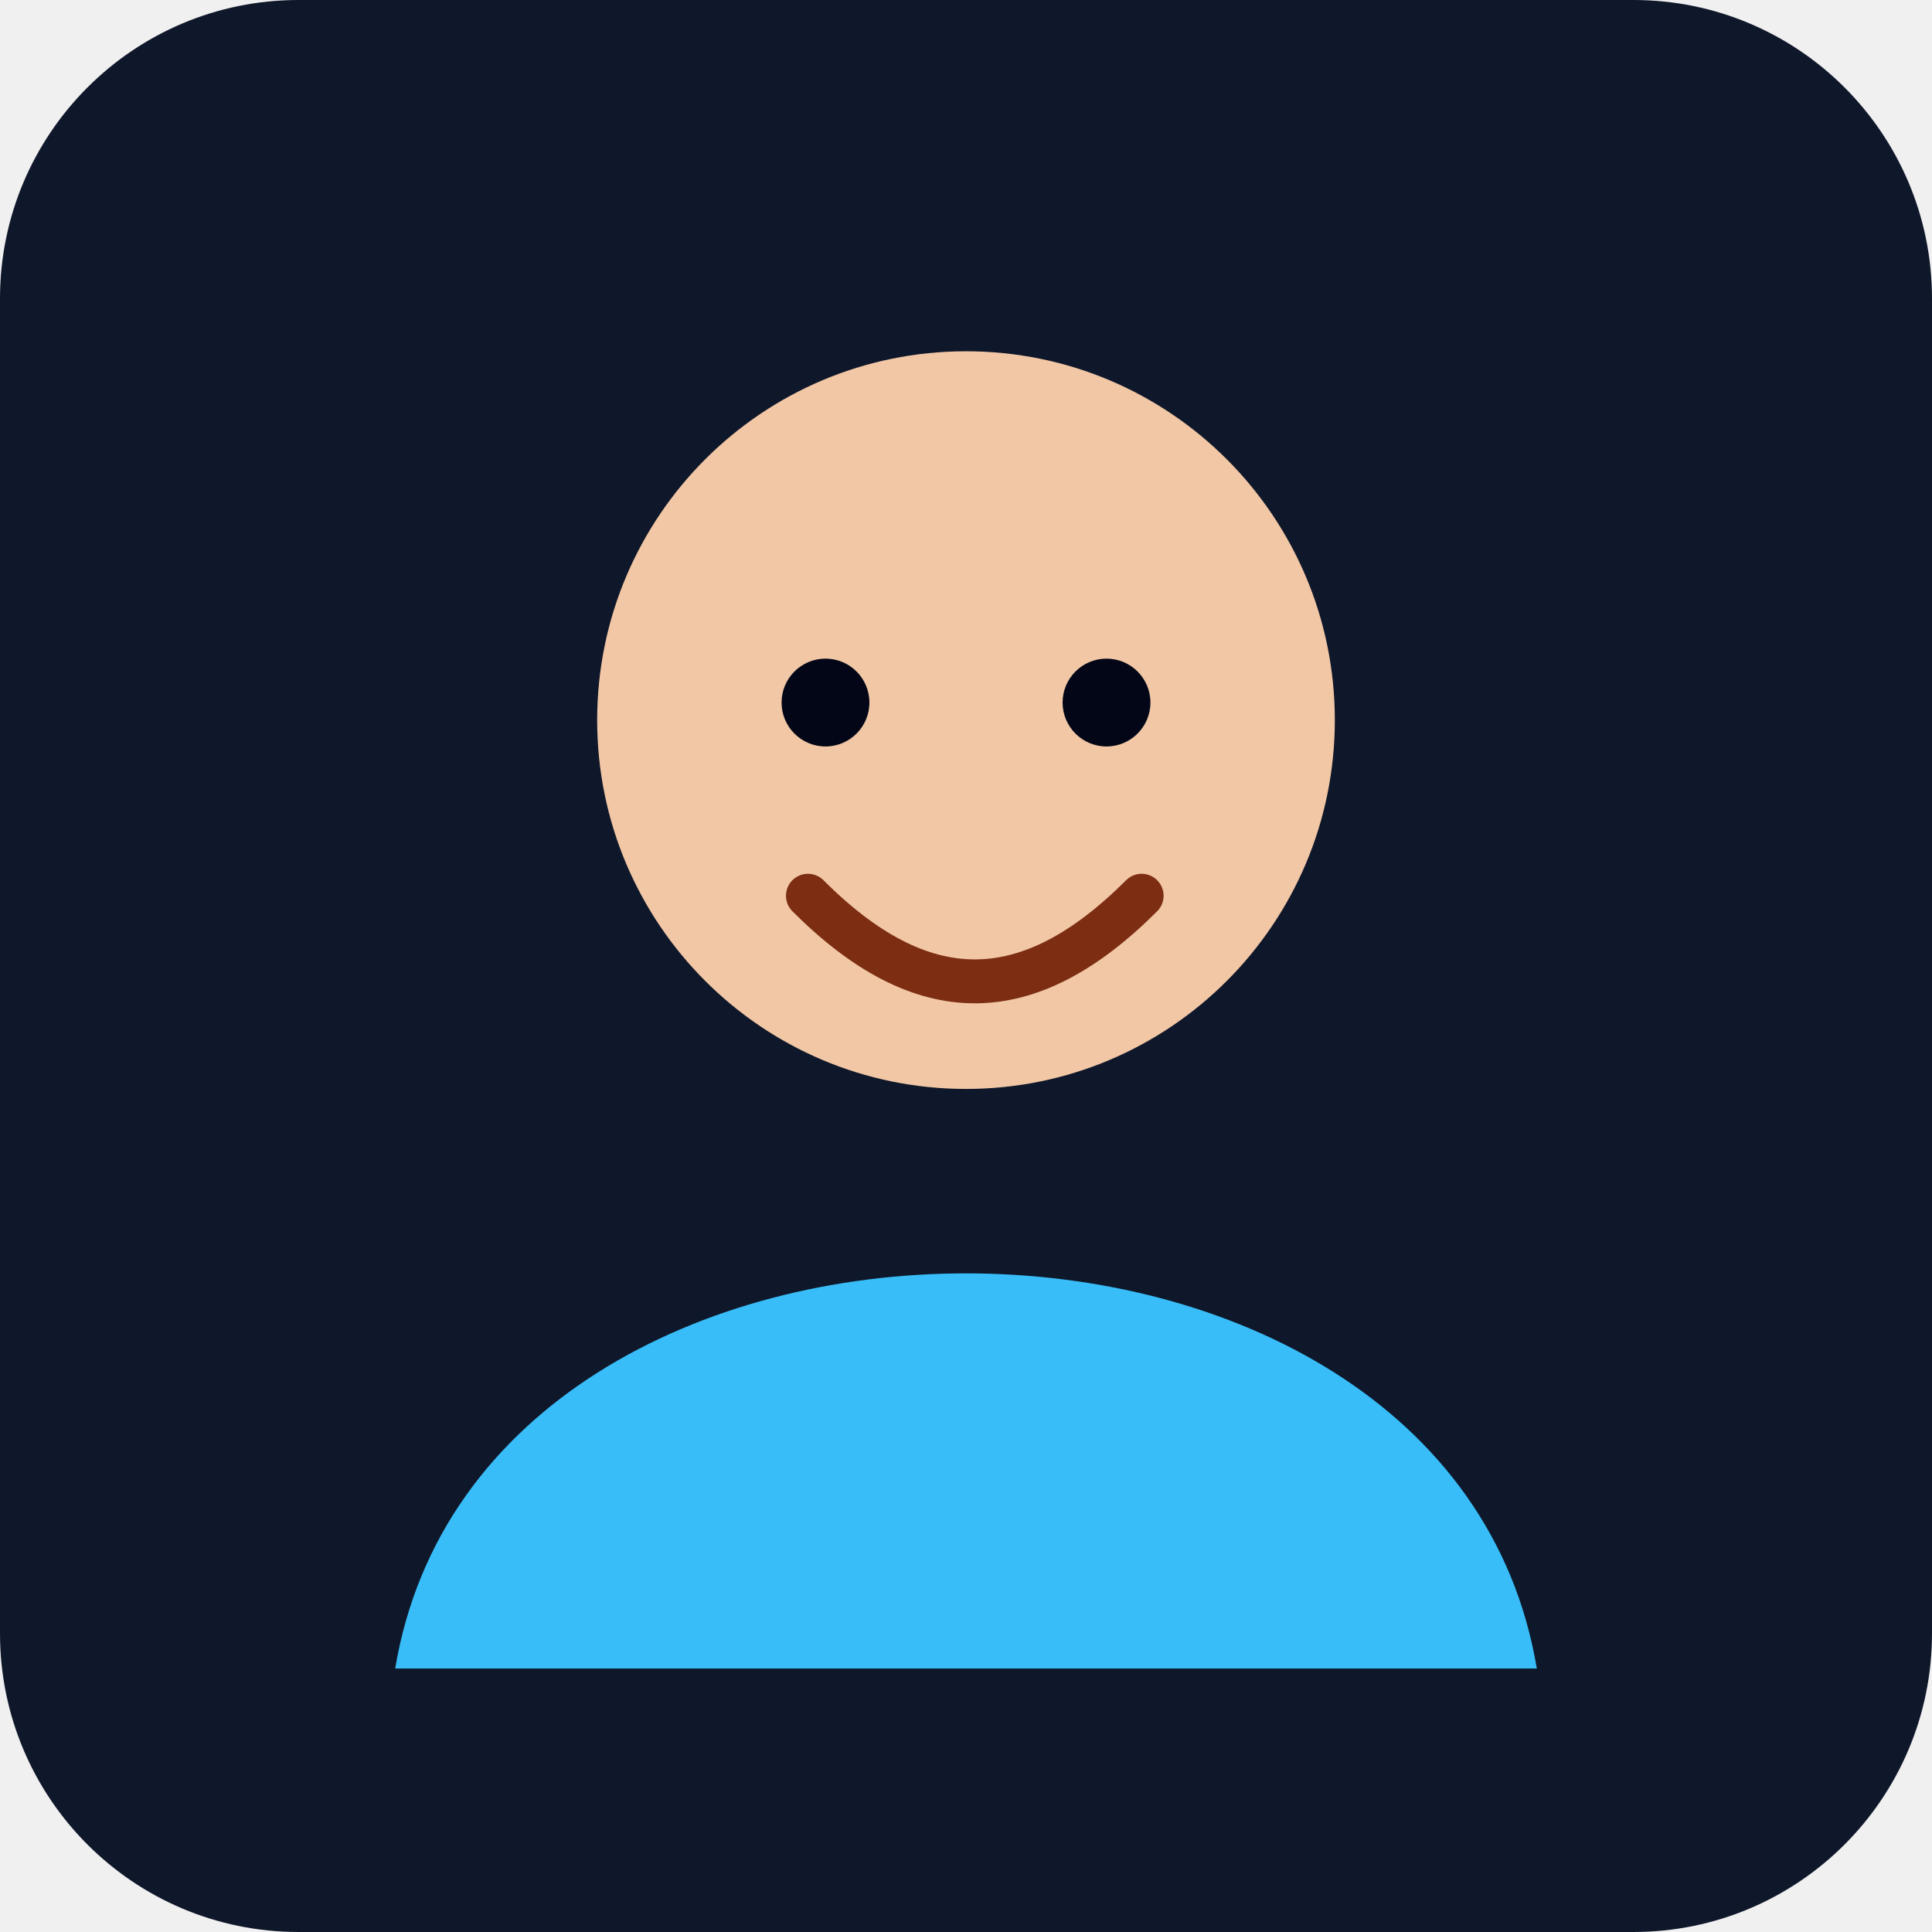
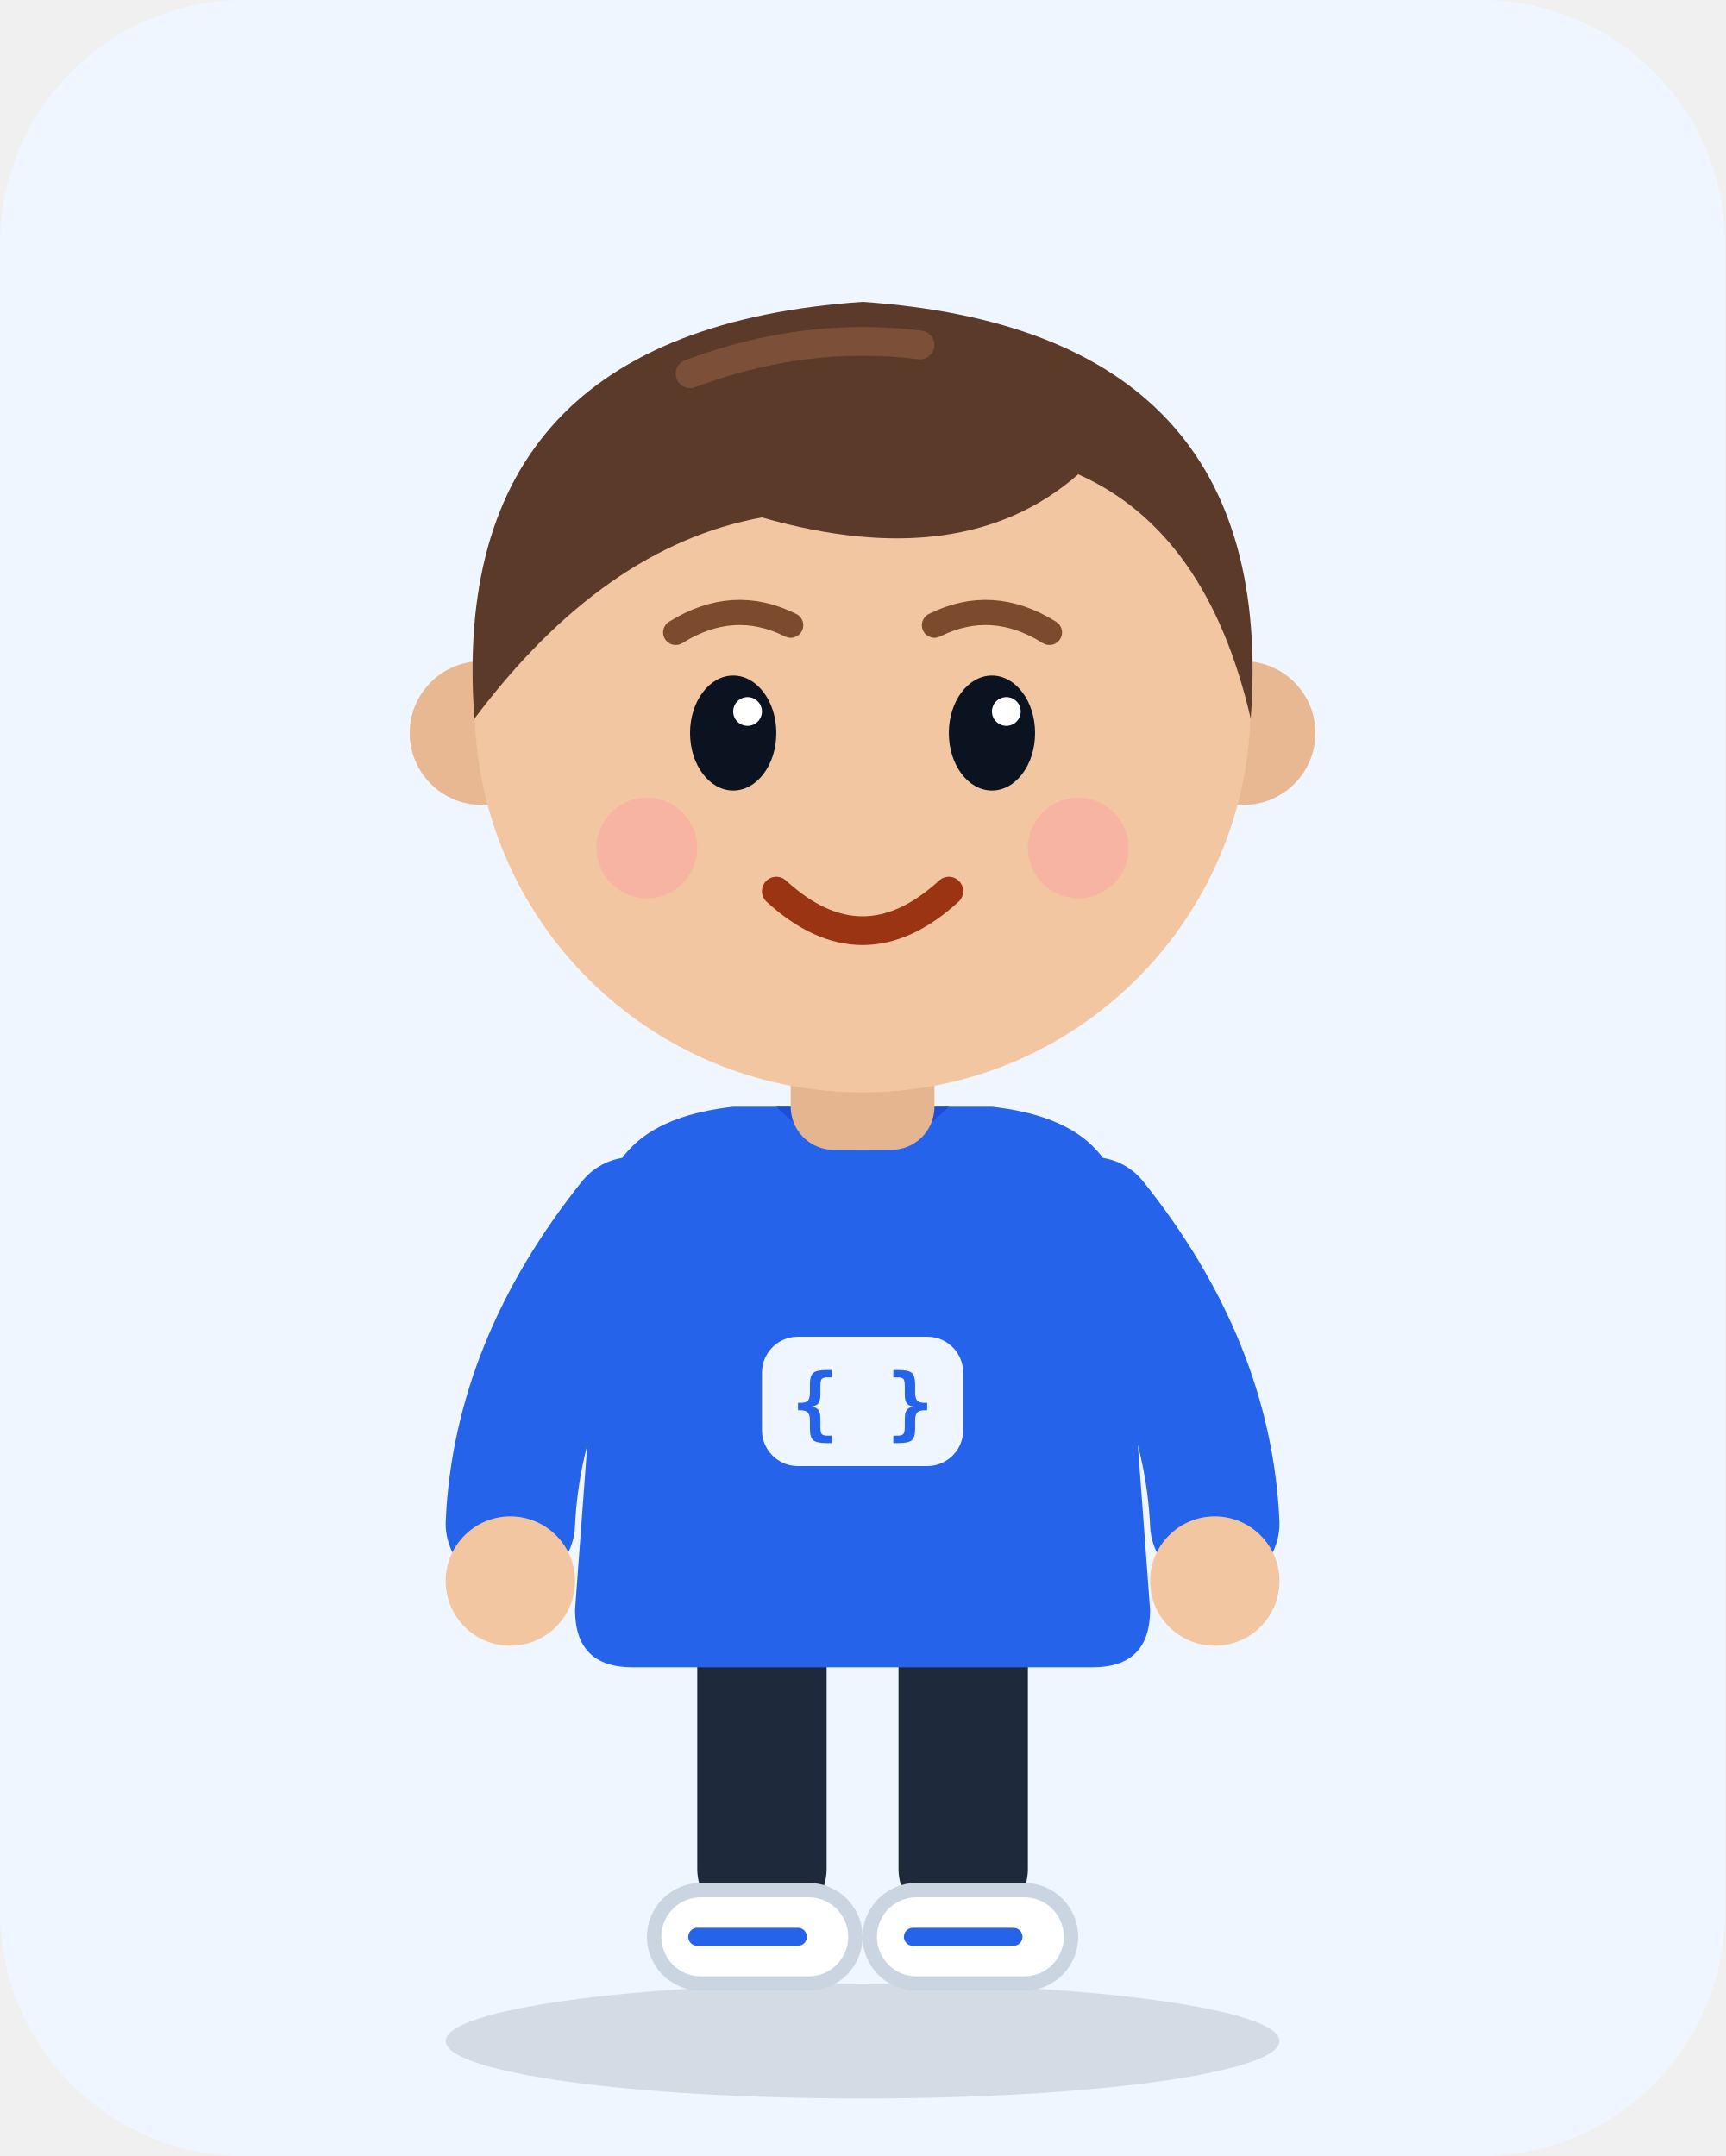
- <svg xmlns="http://www.w3.org/2000/svg" viewBox="0 0 220 220">
-   <rect width="220" height="220" rx="34" fill="#0f172a" />
-   <circle cx="110" cy="82" r="42" fill="#f1c7a5" />
-   <path d="M45 190c10-60 120-60 130 0z" fill="#38bdf8" />
-   <circle cx="94" cy="80" r="5" fill="#020617" />
-   <circle cx="126" cy="80" r="5" fill="#020617" />
-   <path d="M92 102c13 13 25 13 38 0" fill="none" stroke="#7c2d12" stroke-width="5" stroke-linecap="round" />
+ <svg xmlns="http://www.w3.org/2000/svg" class="avatar  avatar--inteiro avatar--raridade-0" viewBox="0 0 240 300" role="img" aria-label="Avatar do personagem" data-avatar="1">
+   <rect x="0" y="0" width="240" height="300" rx="34" fill="#eff6ff" />
+   <g class="av-personagem">
+     <ellipse cx="120" cy="284" rx="58" ry="8" fill="#0b1220" opacity=".12" />
+     <rect x="97" y="224" width="18" height="44" rx="8" fill="#1e293b" />
+     <rect x="125" y="224" width="18" height="44" rx="8" fill="#1e293b" />
+     <g class="av-camada" data-slot="pes" data-item="padrao" data-visivel="1">
+       <rect x="91" y="263" width="28" height="13" rx="6.5" fill="#fff" stroke="#cbd5e1" stroke-width="2" />
+       <rect x="121" y="263" width="28" height="13" rx="6.5" fill="#fff" stroke="#cbd5e1" stroke-width="2" />
+       <path d="M97 269.5 h14 M127 269.5 h14" stroke="#2563eb" stroke-width="2.5" stroke-linecap="round" />
+     </g>
+     <path d="M88 170 Q72 190 71 212" stroke="#2563eb" stroke-width="18" stroke-linecap="round" fill="none" />
+     <path d="M152 170 Q168 190 169 212" stroke="#2563eb" stroke-width="18" stroke-linecap="round" fill="none" />
+     <path d="M84 170 Q84 156 102 154 H138 Q156 156 156 170 L160 224 Q160 232 152 232 H88 Q80 232 80 224 Z" fill="#2563eb" />
+     <path d="M108 154 Q120 166 132 154 Z" fill="#1d4ed8" />
+     <rect x="106" y="186" width="28" height="18" rx="5" fill="#eff6ff" />
+     <text x="120" y="199" text-anchor="middle" font-family="JetBrains Mono, monospace" font-size="11" font-weight="700" fill="#2563eb">{ }</text>
+     <g class="av-camada" data-slot="maos" data-item="padrao" data-visivel="1">
+       <circle cx="71" cy="220" r="9" fill="#f2c6a0" />
+       <circle cx="169" cy="220" r="9" fill="#f2c6a0" />
+     </g>
+     <rect x="110" y="136" width="20" height="24" rx="6" fill="#e5b590" />
+     <circle cx="67" cy="102" r="10" fill="#e8b892" />
+     <circle cx="173" cy="102" r="10" fill="#e8b892" />
+     <circle cx="120" cy="98" r="54" fill="#f2c6a0" />
+     <circle cx="90" cy="118" r="7" fill="#fca5a5" opacity=".55" />
+     <circle cx="150" cy="118" r="7" fill="#fca5a5" opacity=".55" />
+     <g class="av-olhos">
+       <ellipse cx="102" cy="102" rx="6" ry="8" fill="#0b1220" />
+       <ellipse cx="138" cy="102" rx="6" ry="8" fill="#0b1220" />
+       <circle cx="104" cy="99" r="2" fill="#fff" />
+       <circle cx="140" cy="99" r="2" fill="#fff" />
+     </g>
+     <path d="M94 88 Q102 83 110 87" stroke="#7c4a2d" stroke-width="3.5" fill="none" stroke-linecap="round" />
+     <path d="M130 87 Q138 83 146 88" stroke="#7c4a2d" stroke-width="3.5" fill="none" stroke-linecap="round" />
+     <path d="M108 124 Q120 135 132 124" stroke="#9a3412" stroke-width="4" fill="none" stroke-linecap="round" />
+     <g class="av-camada" data-slot="cabelo" data-item="padrao" data-visivel="1">
+       <path d="M66 100 Q62 46 120 42 Q178 46 174 100 Q168 74 150 66 Q134 80 106 72 Q84 76 66 100 Z" fill="#5b3a29" />
+       <path d="M96 52 Q112 46 128 48" stroke="#7c5038" stroke-width="4" fill="none" stroke-linecap="round" />
+     </g>
+   </g>
</svg>
